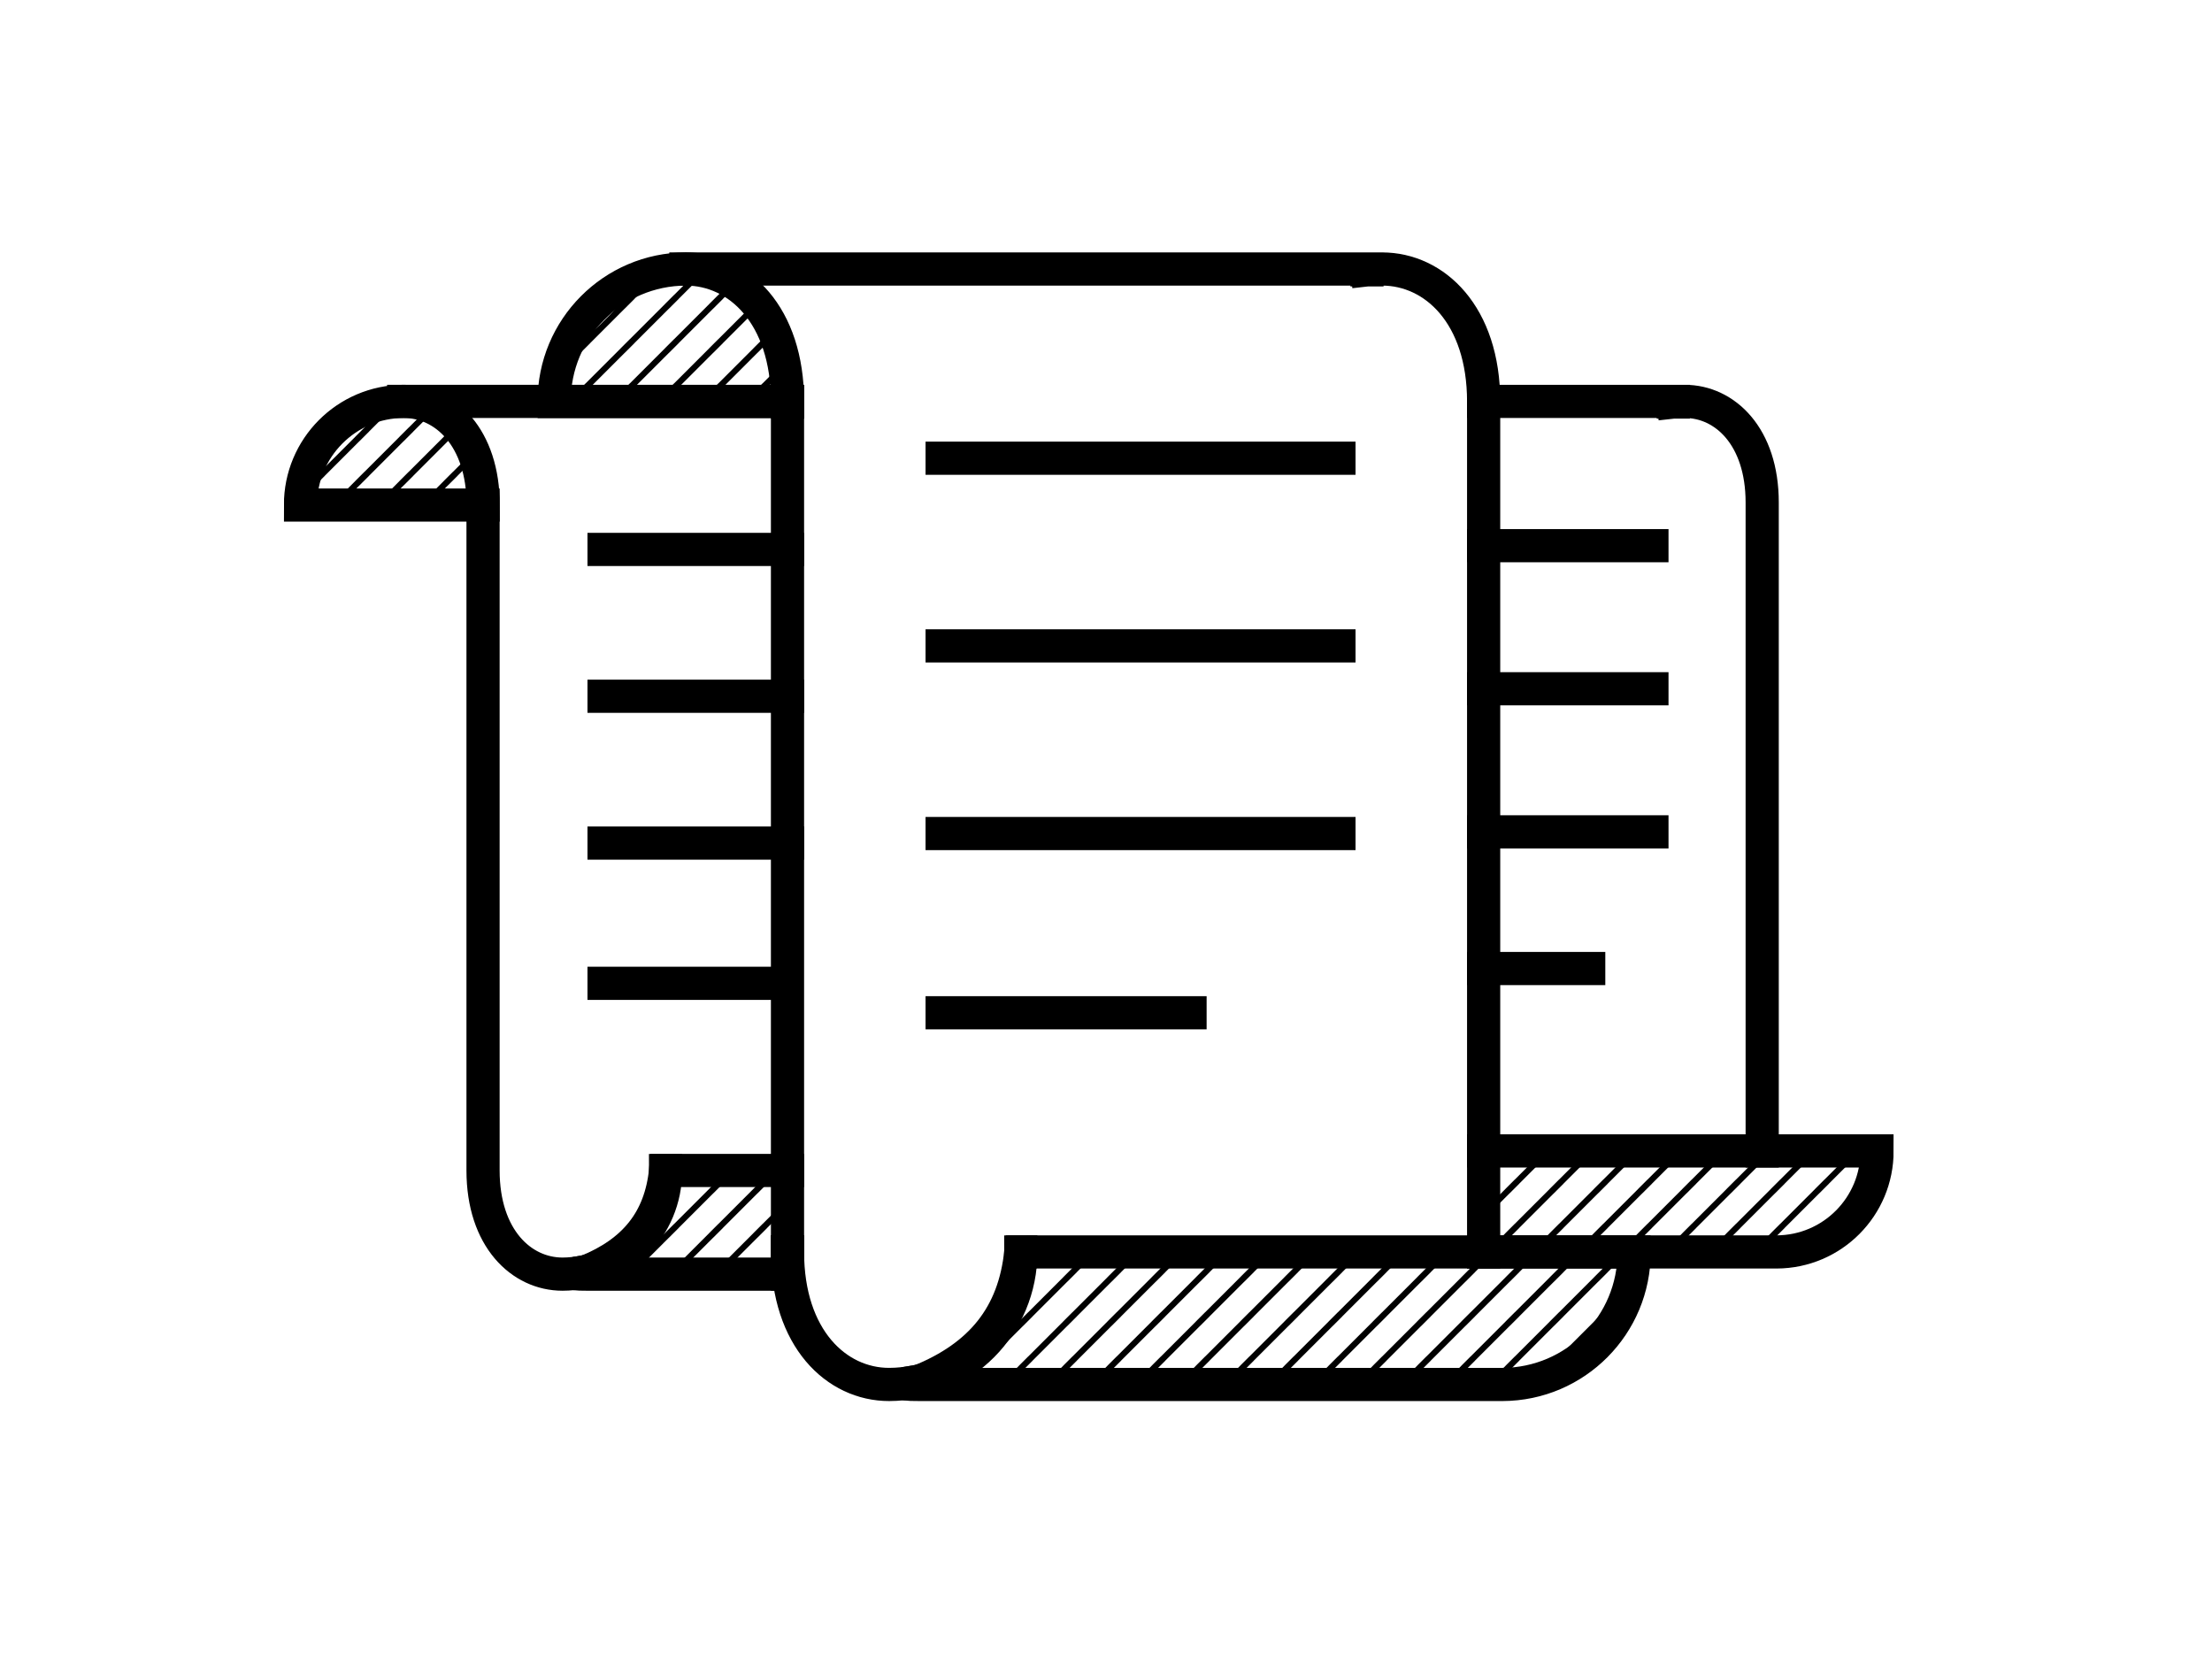
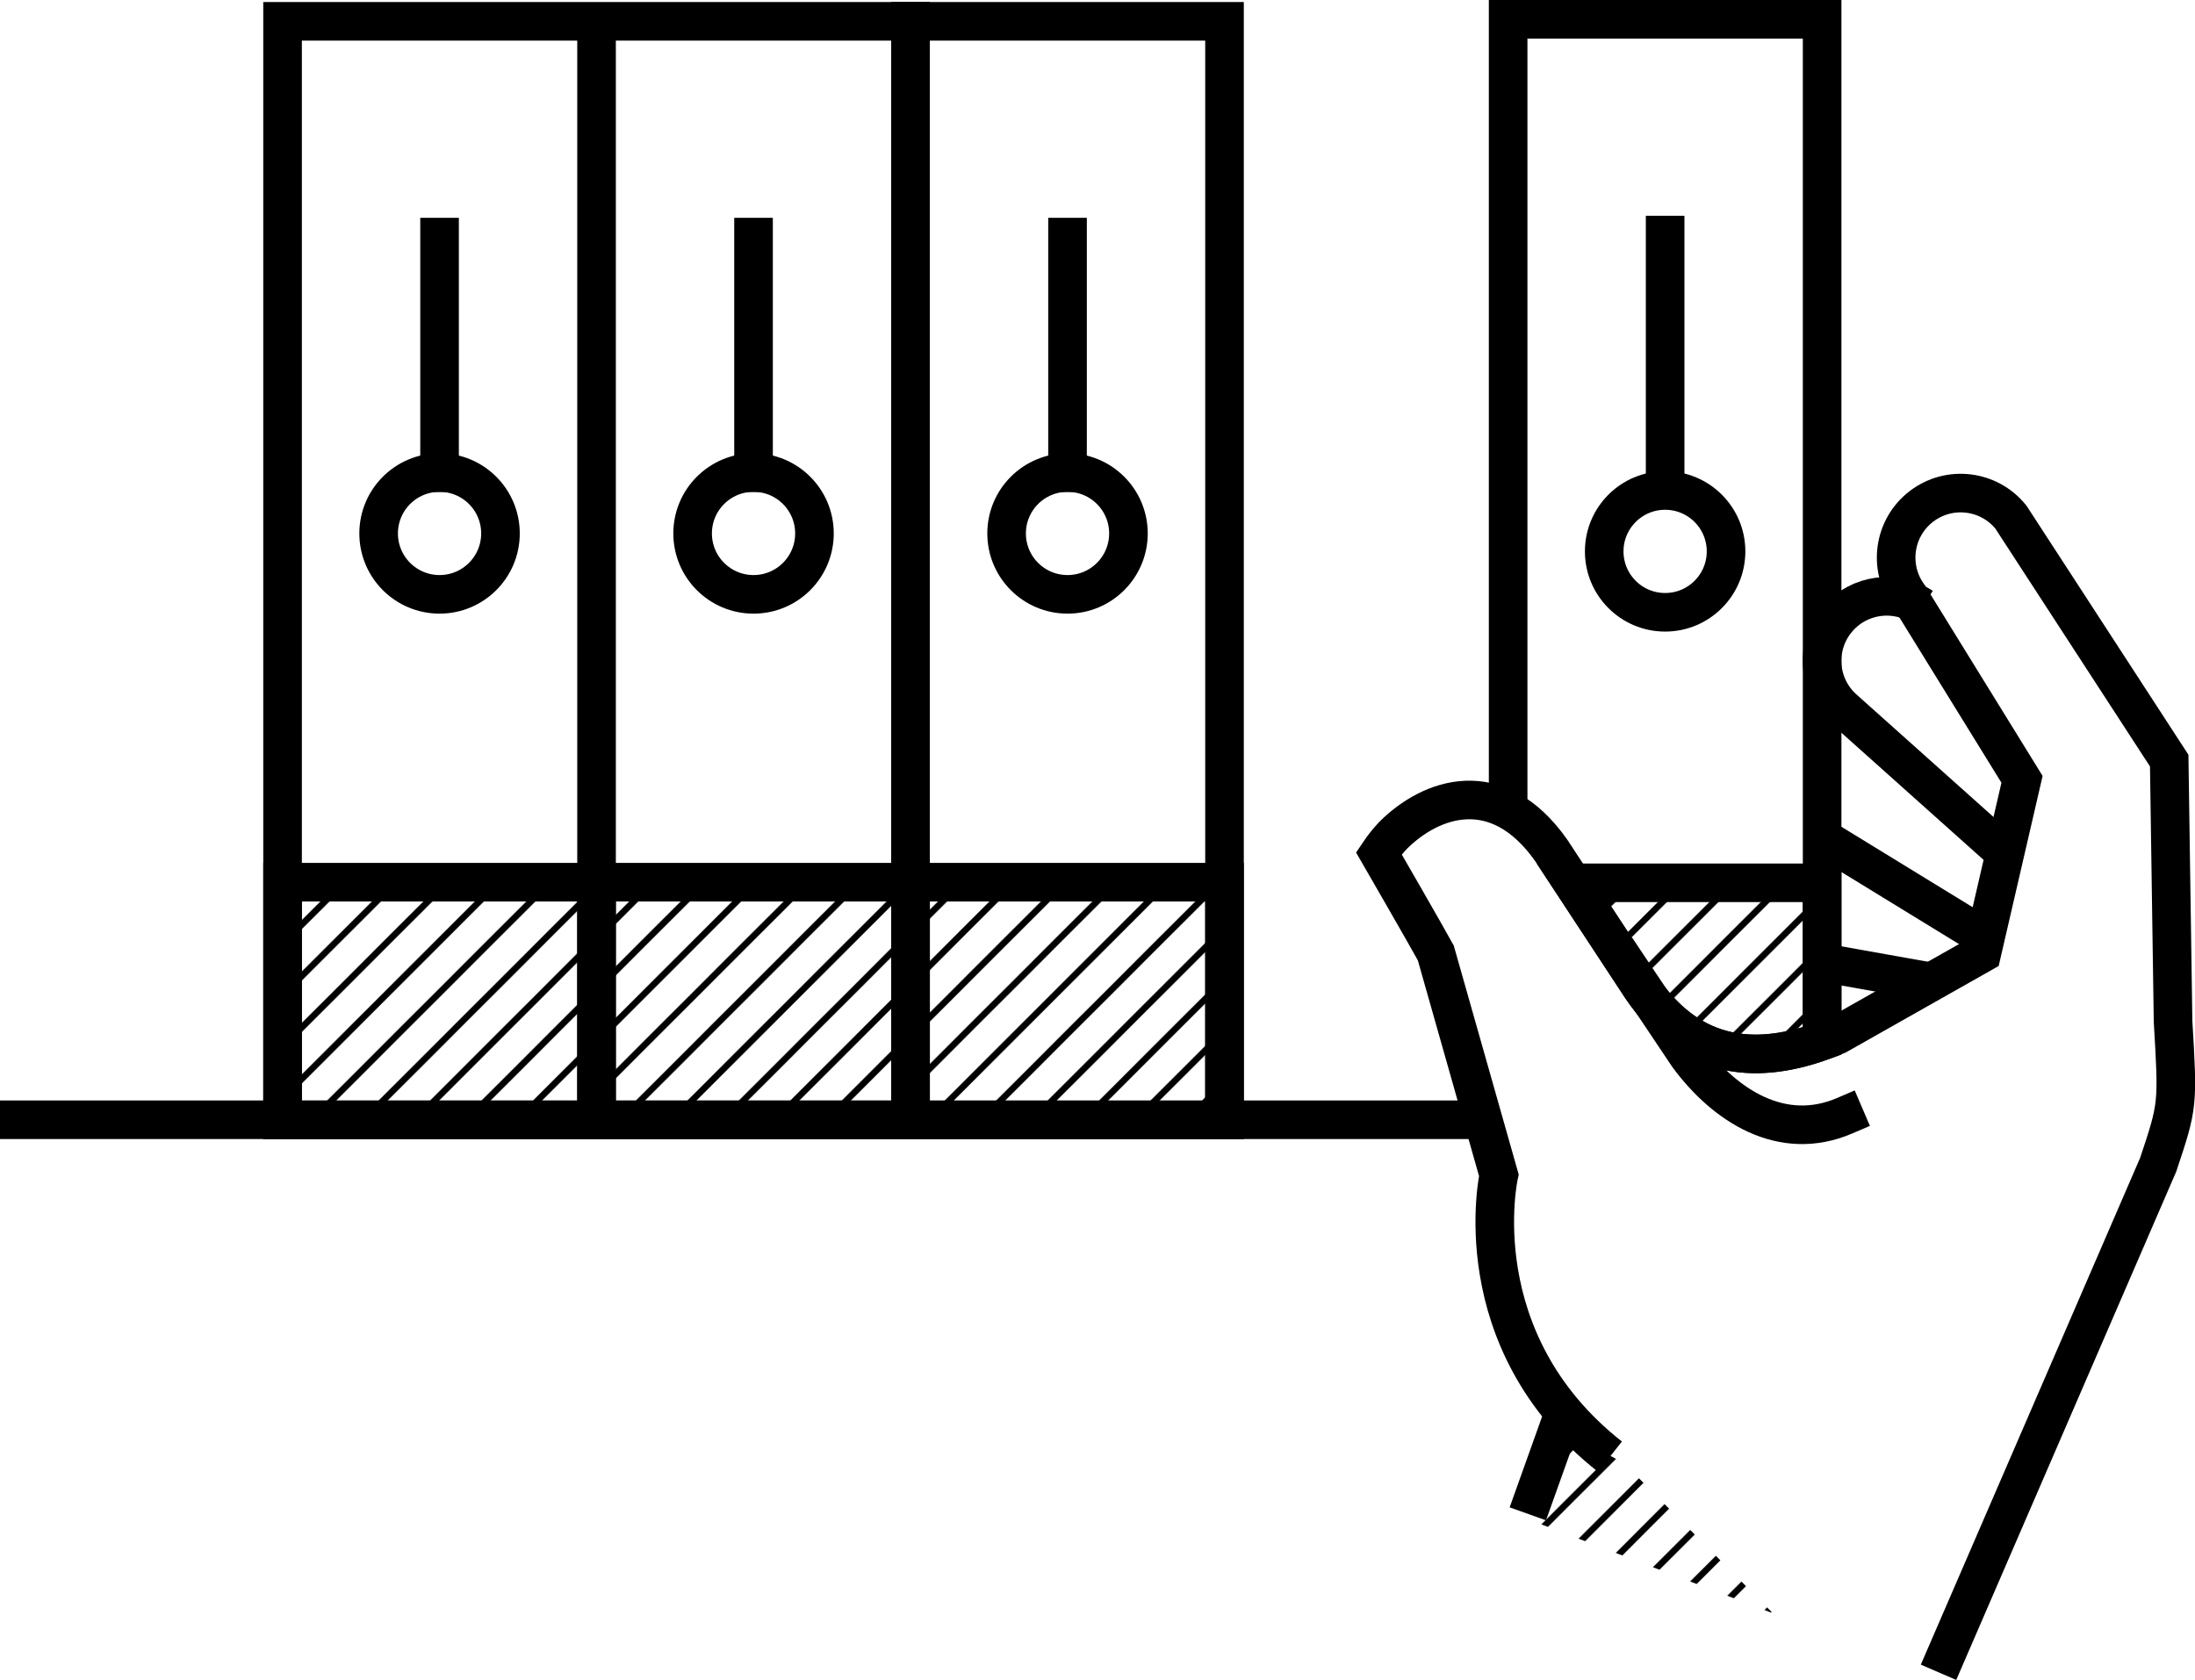
- <svg xmlns="http://www.w3.org/2000/svg" viewBox="0 0 800 600">
+ <svg xmlns="http://www.w3.org/2000/svg" viewBox="0 0 682.44 522.46">
  <defs>
-     <style>.cls-1,.cls-2,.cls-4,.cls-5{fill:none;}.cls-2,.cls-3,.cls-4,.cls-5{stroke:currentColor;stroke-linecap:square;}.cls-2,.cls-3,.cls-4{stroke-miterlimit:10;}.cls-2{stroke-width:2px;}.cls-3,.cls-4,.cls-5{stroke-width:12px;}.cls-3{fill:url(#lines);}</style>
-     <pattern id="lines" data-name="lines" width="16" height="16" patternUnits="userSpaceOnUse" viewBox="0 0 16 16">
-       <rect class="cls-1" width="16" height="16" />
-       <line class="cls-2" x1="1.98" y1="78.02" x2="67.98" y2="12.02" />
-       <line class="cls-2" x1="-14.02" y1="78.02" x2="51.98" y2="12.02" />
-       <line class="cls-2" x1="-30.02" y1="78.02" x2="35.98" y2="12.02" />
-       <line class="cls-2" x1="-46.02" y1="78.02" x2="19.98" y2="12.02" />
-       <line class="cls-2" x1="-62.02" y1="78.02" x2="3.98" y2="12.02" />
-       <line class="cls-2" x1="1.98" y1="62.02" x2="67.98" y2="-3.98" />
-       <line class="cls-2" x1="-14.02" y1="62.02" x2="51.98" y2="-3.98" />
-       <line class="cls-2" x1="-30.02" y1="62.02" x2="35.98" y2="-3.98" />
-       <line class="cls-2" x1="-46.02" y1="62.02" x2="19.98" y2="-3.98" />
-       <line class="cls-2" x1="-62.02" y1="62.02" x2="3.98" y2="-3.98" />
-       <line class="cls-2" x1="1.98" y1="46.02" x2="67.98" y2="-19.98" />
-       <line class="cls-2" x1="-14.02" y1="46.02" x2="51.98" y2="-19.98" />
-       <line class="cls-2" x1="-30.02" y1="46.02" x2="35.98" y2="-19.98" />
-       <line class="cls-2" x1="-46.02" y1="46.02" x2="19.98" y2="-19.98" />
-       <line class="cls-2" x1="-62.02" y1="46.02" x2="3.98" y2="-19.98" />
-       <line class="cls-2" x1="1.98" y1="30.02" x2="67.98" y2="-35.98" />
-       <line class="cls-2" x1="-14.02" y1="30.02" x2="51.98" y2="-35.98" />
-       <line class="cls-2" x1="-30.02" y1="30.02" x2="35.98" y2="-35.98" />
-       <line class="cls-2" x1="-46.02" y1="30.02" x2="19.98" y2="-35.98" />
-       <line class="cls-2" x1="-62.02" y1="30.02" x2="3.98" y2="-35.98" />
-       <line class="cls-2" x1="1.98" y1="14.02" x2="67.98" y2="-51.98" />
-       <line class="cls-2" x1="-14.02" y1="14.02" x2="51.98" y2="-51.98" />
-       <line class="cls-2" x1="-30.02" y1="14.02" x2="35.98" y2="-51.98" />
-       <line class="cls-2" x1="-46.02" y1="14.02" x2="19.98" y2="-51.98" />
-       <line class="cls-2" x1="-62.02" y1="14.02" x2="3.98" y2="-51.98" />
+     <style>
+             .cls-1,.cls-2,.cls-3,.cls-5{fill:none}.cls-2,.cls-3,.cls-4,.cls-5{stroke:currentColor}.cls-2,.cls-3,.cls-4{stroke-linecap:square}.cls-2,.cls-5{stroke-miterlimit:10}.cls-2{stroke-width:2px}.cls-3,.cls-4,.cls-5{stroke-width:12px}.cls-4{fill:url(#lines)}
+     </style>
+     <pattern id="lines" data-name="lines" width="16" height="16" patternTransform="translate(509.39 576)" patternUnits="userSpaceOnUse">
+       <path class="cls-1" d="M0 0h16v16H0z" />
+       <path class="cls-2" d="M1.98 78.02l66-66M-14.02 78.02l66-66M-30.02 78.02l66-66M-46.02 78.02l66-66M-62.02 78.02l66-66M1.98 62.02l66-66M-14.02 62.02l66-66M-30.02 62.02l66-66M-46.02 62.02l66-66M-62.02 62.02l66-66M1.98 46.02l66-66M-14.02 46.02l66-66M-30.02 46.02l66-66M-46.02 46.02l66-66M-62.02 46.02l66-66M1.98 30.02l66-66M-14.02 30.02l66-66M-30.02 30.02l66-66M-46.02 30.02l66-66M-62.02 30.02l66-66M1.98 14.02l66-66M-14.02 14.02l66-66M-30.02 14.02l66-66M-46.02 14.02l66-66M-62.02 14.02l66-66" />
+     </pattern>
+     <pattern id="lines-7" data-name="lines" width="16" height="16" patternTransform="translate(125.39 109.33)" patternUnits="userSpaceOnUse">
+       <path class="cls-1" d="M0 0h16v16H0z" />
+       <path class="cls-2" d="M1.98 78.02l66-66M-14.02 78.02l66-66M-30.02 78.02l66-66M-46.02 78.02l66-66M-62.02 78.02l66-66M1.98 62.02l66-66M-14.02 62.02l66-66M-30.02 62.02l66-66M-46.02 62.02l66-66M-62.02 62.02l66-66M1.98 46.02l66-66M-14.02 46.02l66-66M-30.02 46.02l66-66M-46.02 46.02l66-66M-62.02 46.02l66-66M1.98 30.02l66-66M-14.02 30.02l66-66M-30.02 30.02l66-66M-46.02 30.02l66-66M-62.02 30.02l66-66M1.98 14.02l66-66M-14.02 14.02l66-66M-30.02 14.02l66-66M-46.02 14.02l66-66M-62.02 14.02l66-66" />
    </pattern>
  </defs>
  <g id="Layer_2" data-name="Layer 2">
-     <g id="Platform-content-files">
-       <path class="cls-3" d="M108.68,182.66A37.39,37.39,0,0,1,146,145.17c14.91,0,28.75,13,28.75,37.49Z" />
-       <path class="cls-4" d="M146,145.17H284.81v.24" />
-       <path class="cls-4" d="M240.72,423.32a37.37,37.37,0,0,1-37.27,37.49c-14.9,0-28.75-13-28.75-37.49V182.66" />
-       <path class="cls-3" d="M284.81,460.81H212.23c-8.78,0-.67-.73-.18-.93,17.36-7,26.85-18.64,28.67-36.56h44.09" />
-       <path class="cls-5" d="M218.47,198.71h66.34" />
-       <path class="cls-5" d="M218.47,251.81h66.34" />
-       <path class="cls-5" d="M218.47,304.91h66.34" />
-       <path class="cls-5" d="M218.47,355.63h61.08" />
-       <path class="cls-3" d="M200.43,145.22a47.79,47.79,0,0,1,47.64-47.93c19.05,0,36.74,16.66,36.74,47.93Z" />
-       <path class="cls-4" d="M284.81,452.78v0ZM248.07,97.29H494.39v.31m0,0a49.08,49.08,0,0,1,5.45-.31c19.05,0,36.74,16.66,36.74,47.93V452.78" />
-       <path class="cls-4" d="M369.19,452.78a47.78,47.78,0,0,1-47.63,47.93c-19.06,0-36.75-16.66-36.75-47.93" />
-       <path class="cls-3" d="M332.55,499.52c-.63.26-11,1.19.22,1.19H543.39A47.78,47.78,0,0,0,591,452.78H369.19C366.86,475.7,354.74,490.55,332.55,499.52Z" />
-       <path class="cls-5" d="M340.74,165.72H484.25" />
-       <path class="cls-5" d="M340.74,233.59H484.25" />
-       <path class="cls-5" d="M340.74,301.46H484.25" />
-       <path class="cls-5" d="M340.74,366.28h89.65" />
-       <path class="cls-4" d="M536.58,145.17h68.59v.23m0,0a38.05,38.05,0,0,1,4.15-.23c14.53,0,28,12.7,28,36.54V416.24" />
-       <path class="cls-3" d="M536.58,416.24H678.85a36.43,36.43,0,0,1-36.32,36.54H536.58" />
-       <path class="cls-5" d="M536.58,197.35h60.86" />
-       <path class="cls-5" d="M536.58,249.1h60.86" />
-       <path class="cls-5" d="M536.58,300.85h60.86" />
-       <path class="cls-5" d="M536.58,350.28h38" />
-       <line class="cls-4" x1="284.81" y1="145.22" x2="284.81" y2="460.81" />
-       <rect class="cls-1" width="800" height="600" />
+     <g id="Layer_31" data-name="Layer 31">
+       <path class="cls-3" d="M136.66 73.74V147M234.28 73.74V147M87.85 6.63V348.3h97.62V6.63zM185.47 6.63V348.3h97.62V6.63z" />
+       <path class="cls-4" d="M87.85 274.36v73.94h97.62v-73.94zM185.47 274.36v73.94h97.62v-73.94z" />
+       <path class="cls-3" d="M331.9 73.74V147M6 348.24h453.05M283.09 6.63V348.3h97.62V6.63z" />
+       <path class="cls-4" d="M283.09 274.36v73.94h97.62v-73.94z" />
+       <circle class="cls-3" cx="136.66" cy="165.9" r="18.94" />
+       <circle class="cls-3" cx="234.28" cy="165.9" r="18.94" />
+       <circle class="cls-3" cx="331.9" cy="165.9" r="18.94" />
+       <path class="cls-3" d="M517.7 73.11v73.22M566.51 321.66V6h-97.62v242.49" />
+       <path class="cls-5" d="M566.51 299.33l32.76 5.84M566.51 260.49l51 31.26M597.62 188.77a20.06 20.06 0 00-26.09 3.48 20 20 0 001.76 28.29l52.44 46.9" />
+       <path class="cls-5" d="M602.7 520.08L671 362.21c6.16-18.48 6.16-18.48 4.62-44.53l-1.2-81.14-49.21-75.71a20.06 20.06 0 00-31.73 24.54l35.18 57-12.51 54.13-44.87 25.39c-24.67 10.44-45.54 7.77-60.89-14.65l-28.12-42.8c-16.75-23.77-37.42-16.38-49.19-4.6a43.77 43.77 0 00-4.4 5.53s14.69 25.44 17.72 31l19.6 69.11s-11.46 51.3 34.55 87.54" />
+       <path stroke-width="12" stroke-miterlimit="10" stroke="currentColor" d="M486.22 439.43l-11.21 31.37" />
+       <path d="M573.49 347c-19.43 8.34-37.2-3.1-48.66-18.64l-19-28.37" stroke-width="12" stroke-miterlimit="10" stroke-linecap="square" stroke="currentColor" fill="none" />
+       <path stroke="inherit" d="M504.6 454.74c-13.56-6.17-11.28-9.87-15-18.63l-14.81 36.27 76.43 29.35" fill="url(#lines-7)" />
+       <circle class="cls-3" cx="517.7" cy="171.48" r="18.94" />
+       <path class="cls-4" d="M510.39 307.24c14.35 21 33.53 24.66 56.12 16.52v-49.21h-77.6z" />
    </g>
  </g>
</svg>
